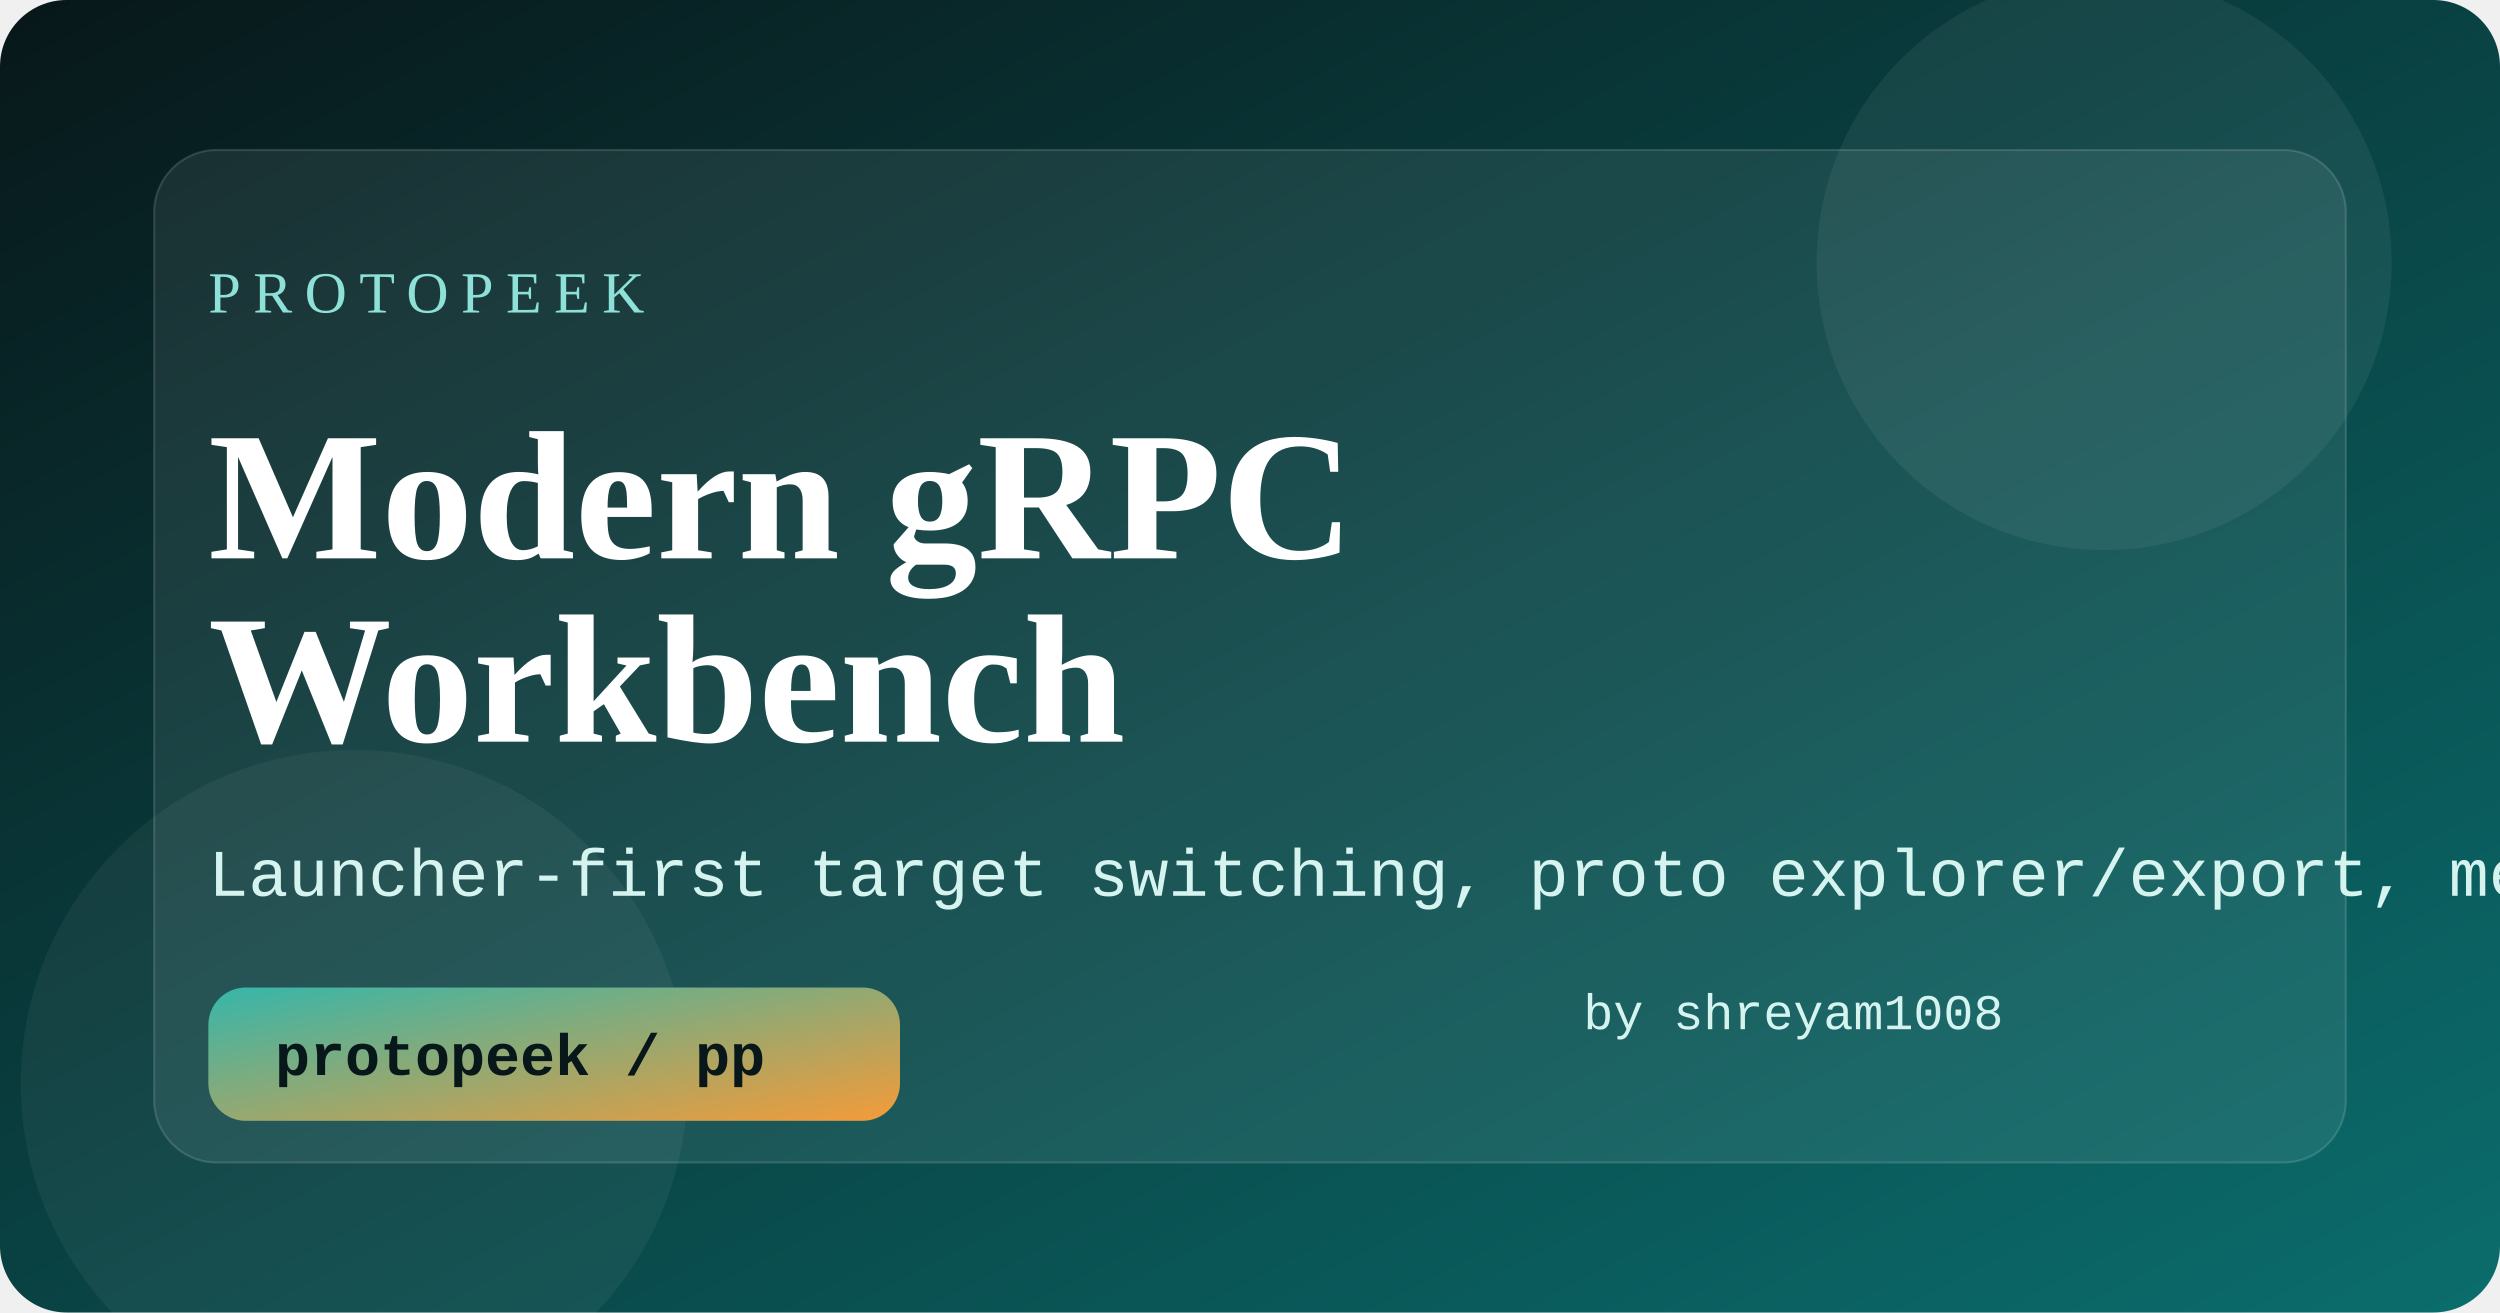
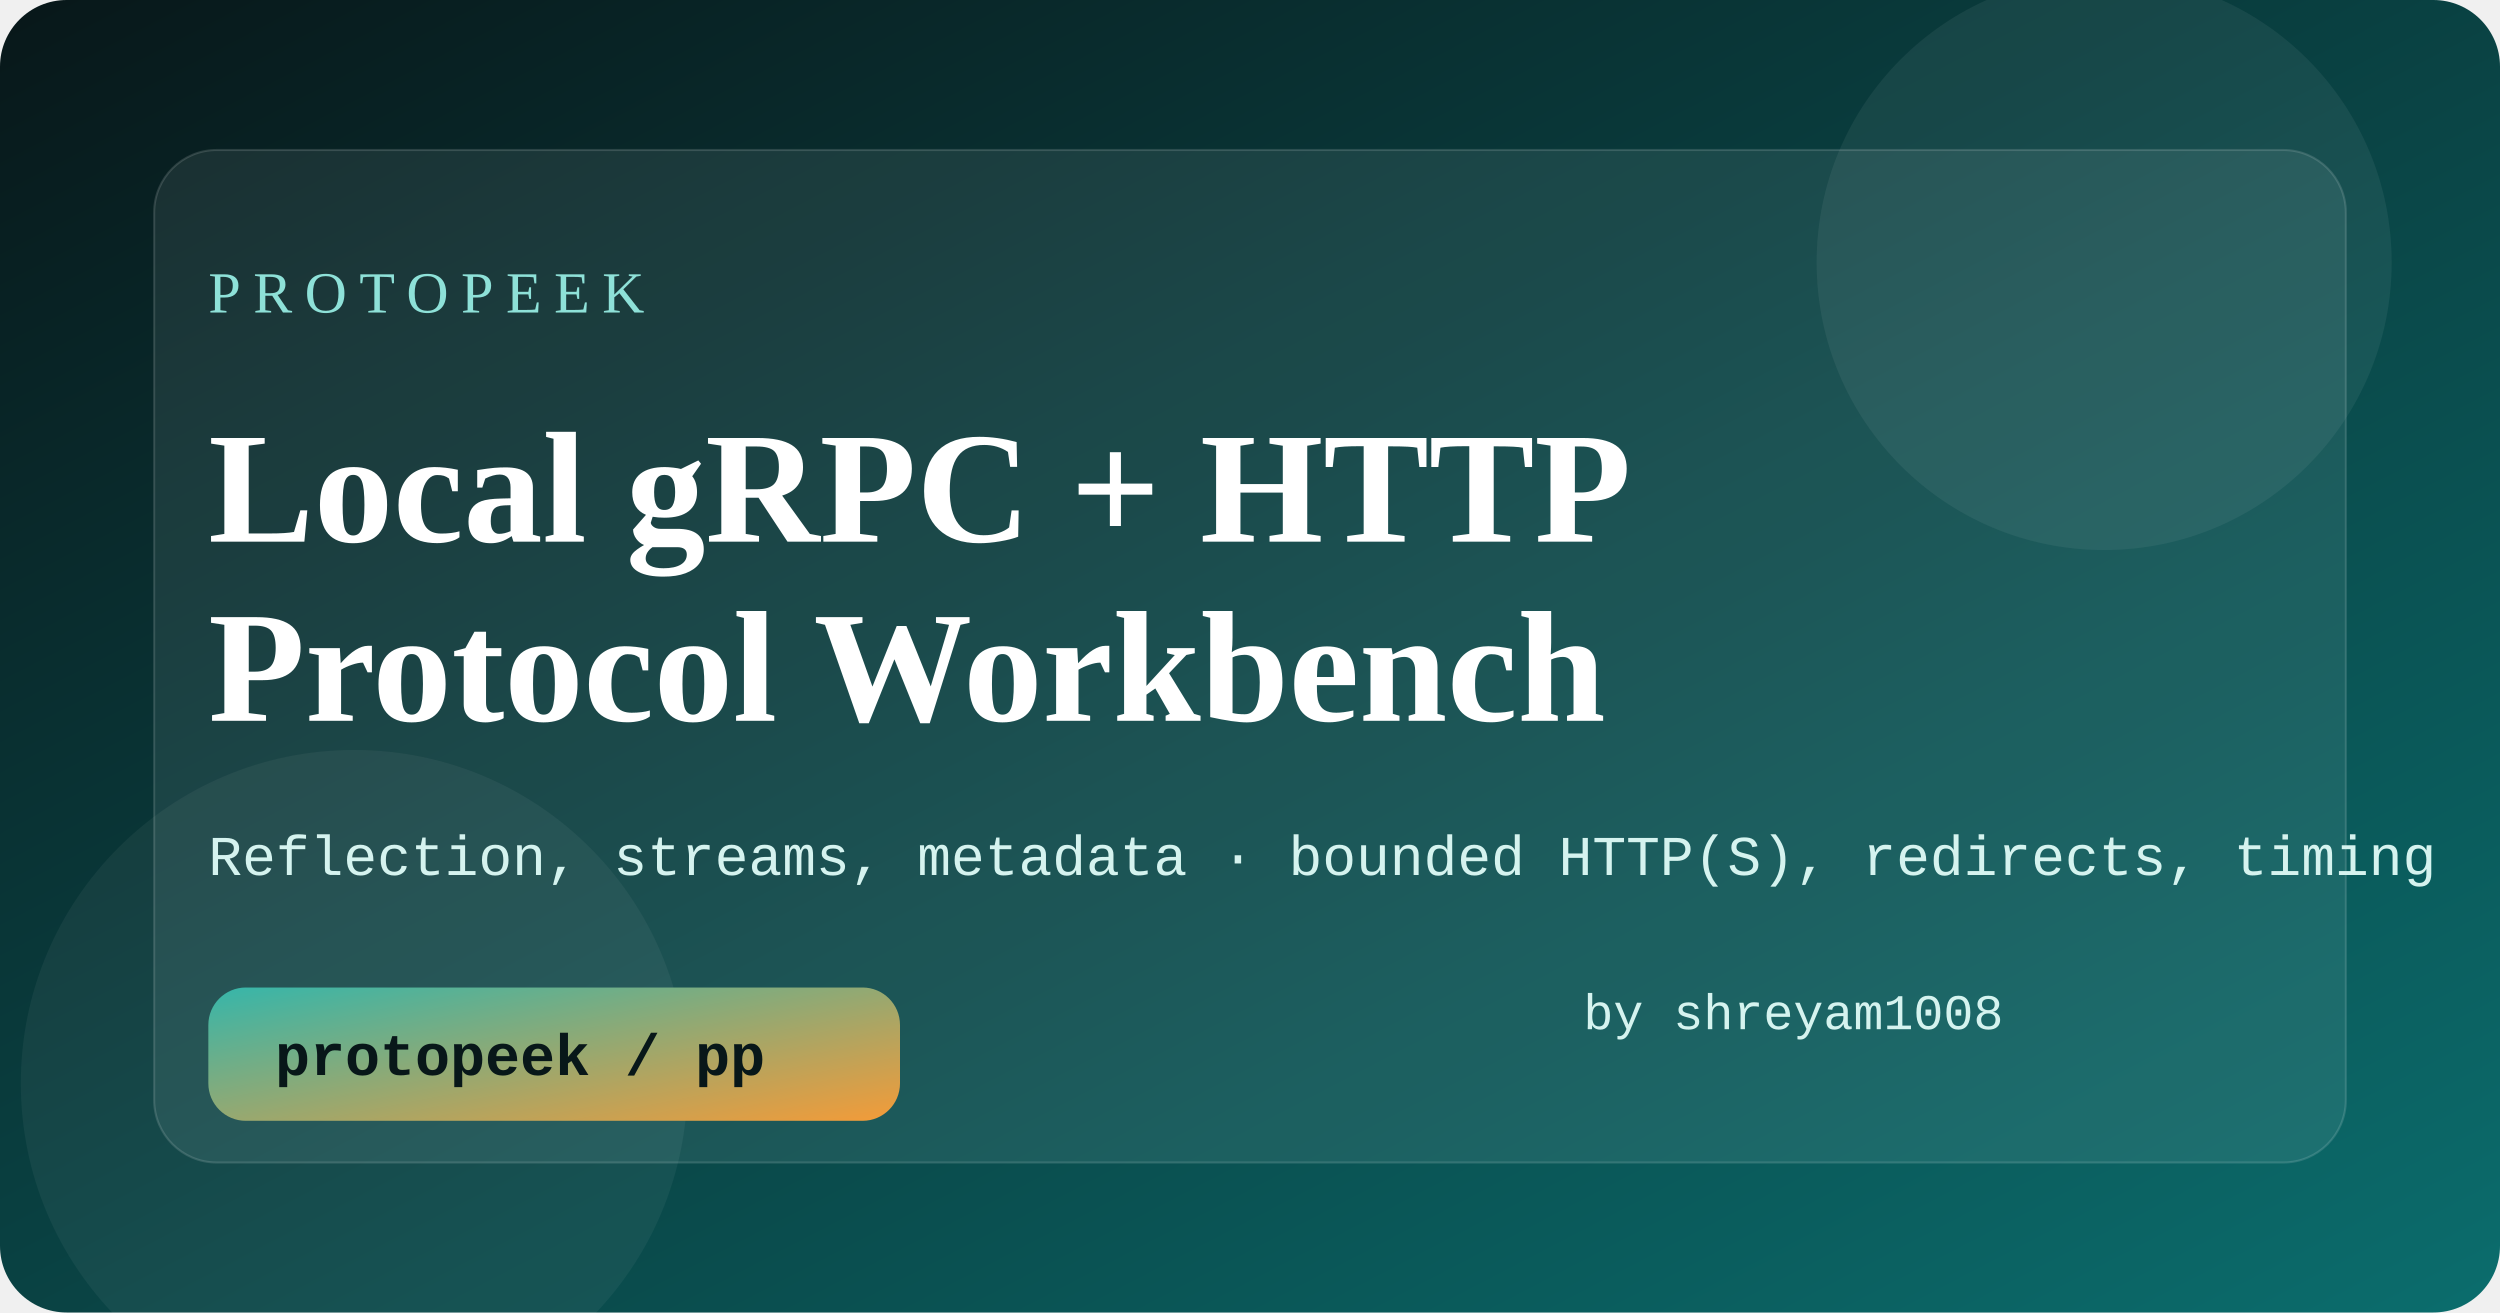
<svg xmlns="http://www.w3.org/2000/svg" viewBox="0 0 1200 630" role="img" aria-label="ProtoPeek social card">
  <defs>
    <linearGradient id="bg" x1="0%" y1="0%" x2="100%" y2="100%">
      <stop offset="0%" stop-color="#081719" />
      <stop offset="100%" stop-color="#0b6d6d" />
    </linearGradient>
    <linearGradient id="accent" x1="0%" y1="0%" x2="100%" y2="100%">
      <stop offset="0%" stop-color="#36b6aa" />
      <stop offset="100%" stop-color="#f49b38" />
    </linearGradient>
  </defs>
  <rect width="1200" height="630" fill="url(#bg)" rx="32" />
  <circle cx="1010" cy="126" r="138" fill="#ffffff" fill-opacity="0.06" />
  <circle cx="170" cy="520" r="160" fill="#ffffff" fill-opacity="0.05" />
  <rect x="74" y="72" width="1052" height="486" rx="30" fill="#f4fbfa" fill-opacity="0.08" stroke="#ffffff" stroke-opacity="0.14" />
  <text x="100" y="150" fill="#8ee1d8" font-family="Georgia, 'Times New Roman', serif" font-size="28" letter-spacing="6">PROTOPEEK</text>
-   <text x="100" y="268" fill="#ffffff" font-family="Georgia, 'Times New Roman', serif" font-size="88" font-weight="700">Modern gRPC</text>
-   <text x="100" y="356" fill="#ffffff" font-family="Georgia, 'Times New Roman', serif" font-size="88" font-weight="700">Workbench</text>
-   <text x="100" y="430" fill="#d5f3ef" font-family="'Courier New', monospace" font-size="32">Launcher-first target switching, proto explorer/export, metadata debugging, simulation.</text>
+   <text x="100" y="260" fill="#ffffff" font-family="Georgia, 'Times New Roman', serif" font-size="76" font-weight="700">Local gRPC + HTTP</text>
+   <text x="100" y="346" fill="#ffffff" font-family="Georgia, 'Times New Roman', serif" font-size="76" font-weight="700">Protocol Workbench</text>
+   <text x="100" y="420" fill="#d5f3ef" font-family="'Courier New', monospace" font-size="27">Reflection, streams, metadata · bounded HTTP(S), redirects, timing</text>
  <rect x="100" y="474" width="332" height="64" rx="18" fill="url(#accent)" />
  <text x="132" y="516" fill="#081719" font-family="'Courier New', monospace" font-size="28" font-weight="700">protopeek / pp</text>
  <text x="760" y="494" fill="#d5f3ef" font-family="'Courier New', monospace" font-size="24">by shreyam1008</text>
</svg>
